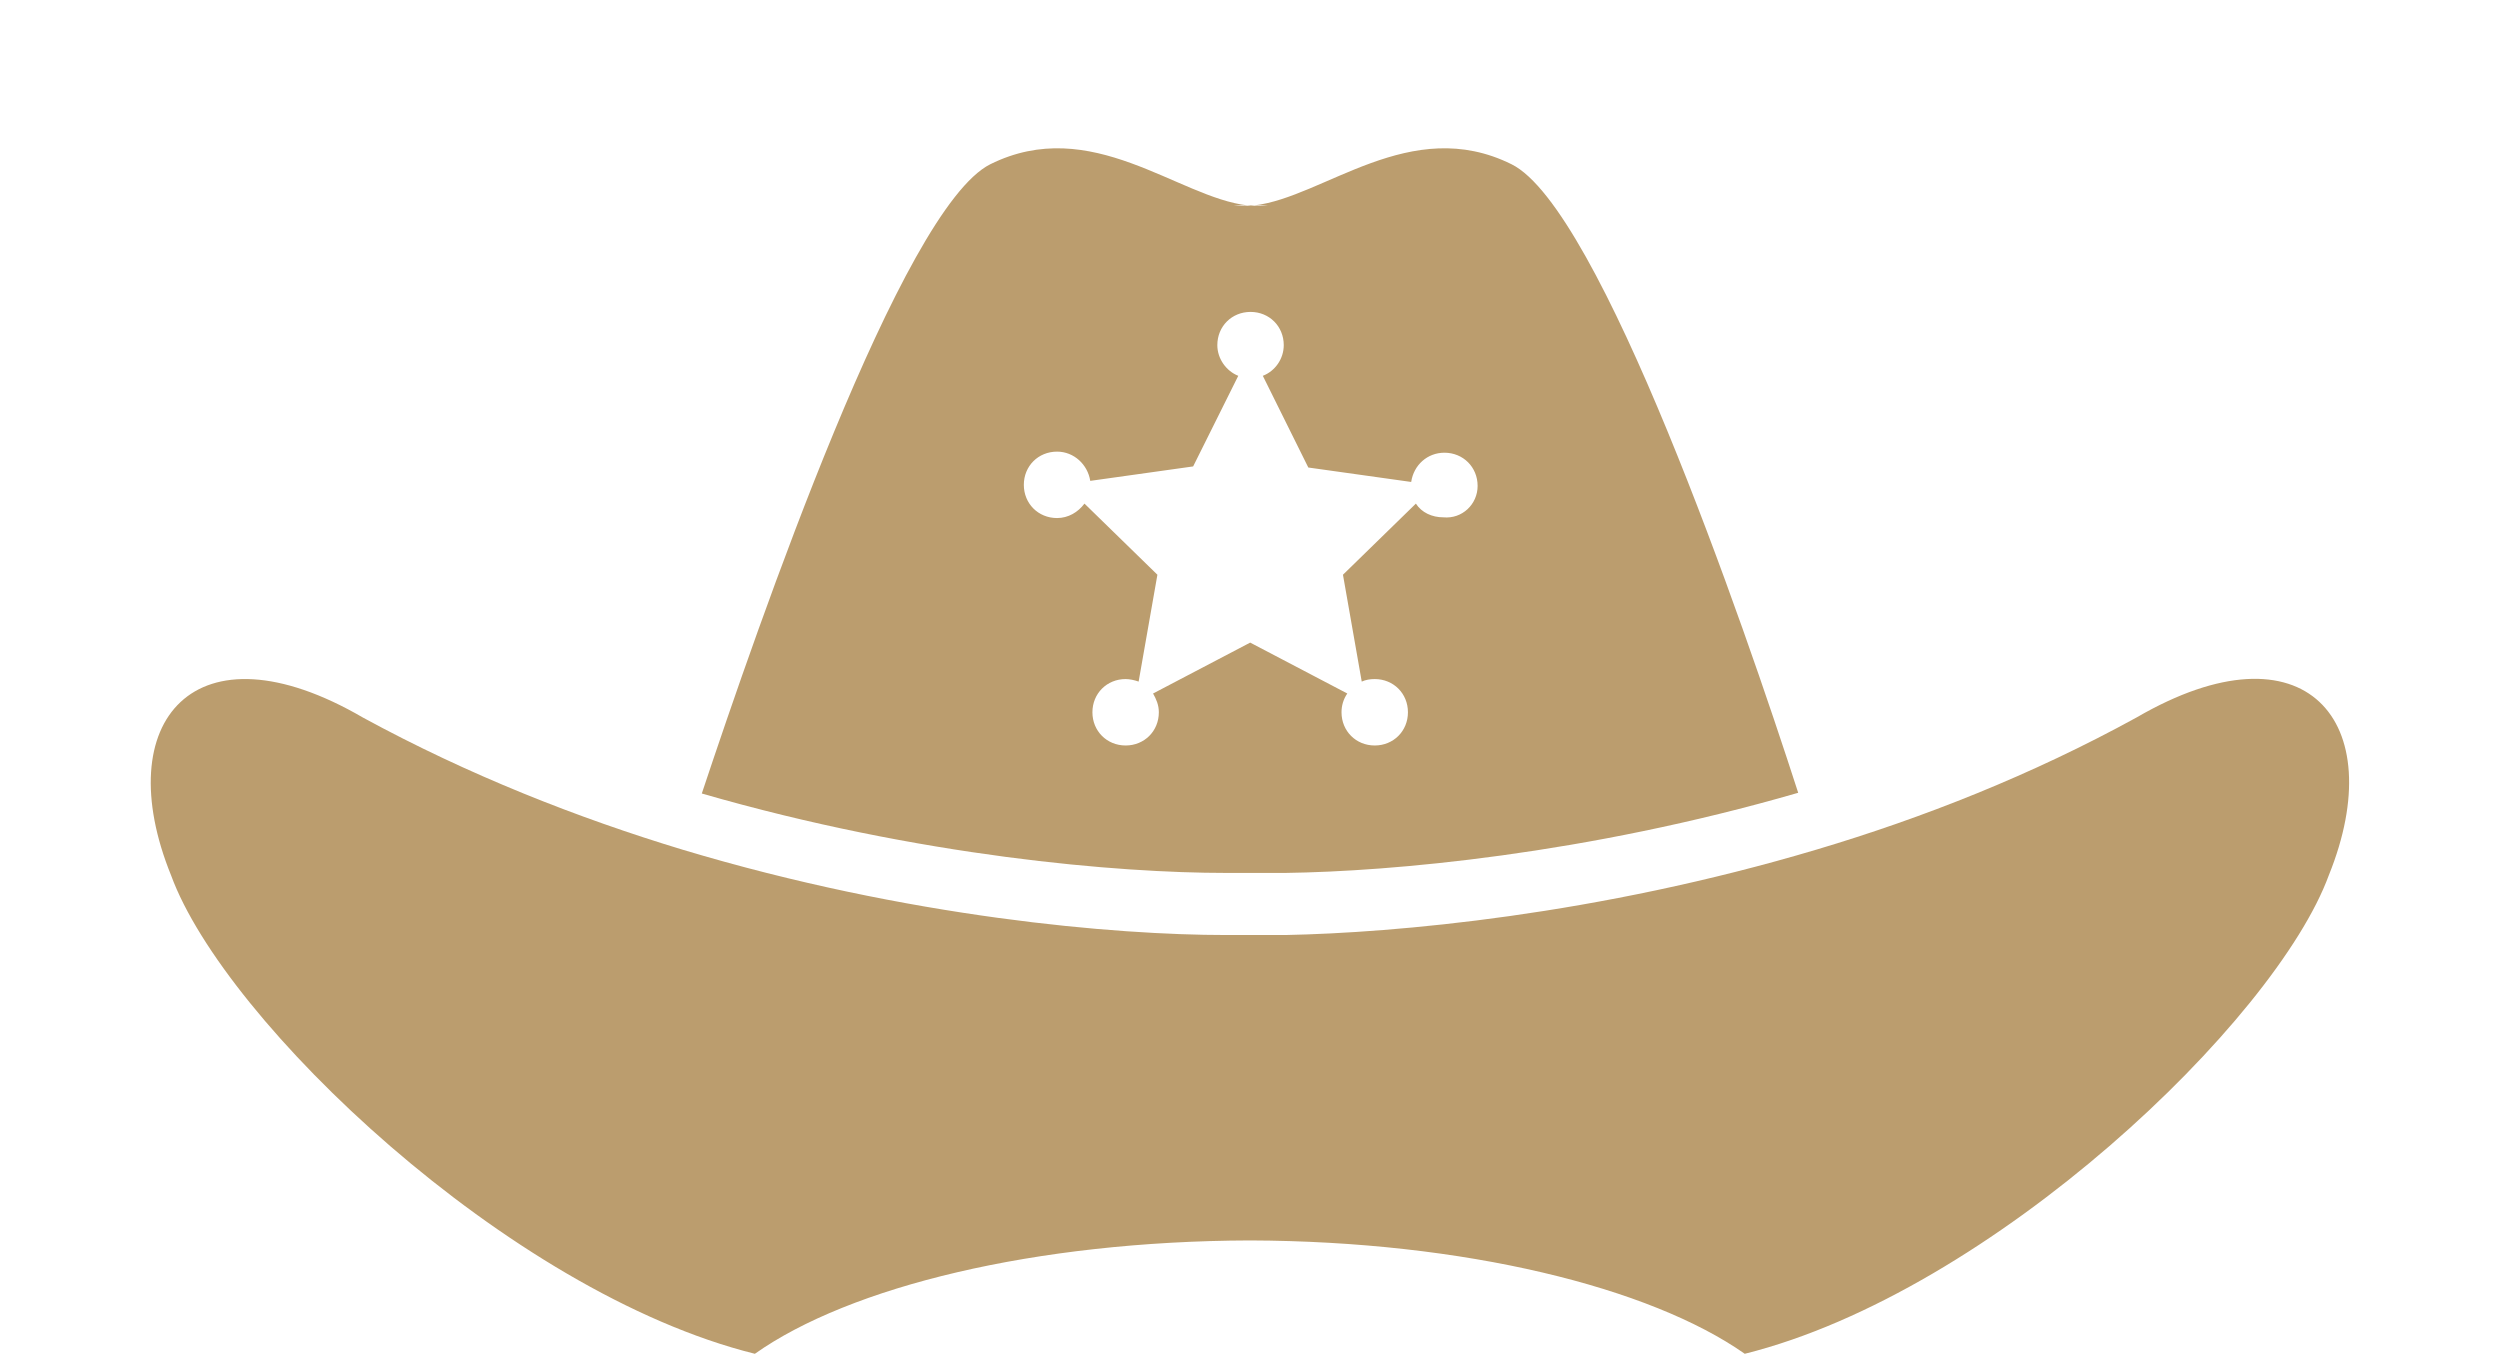
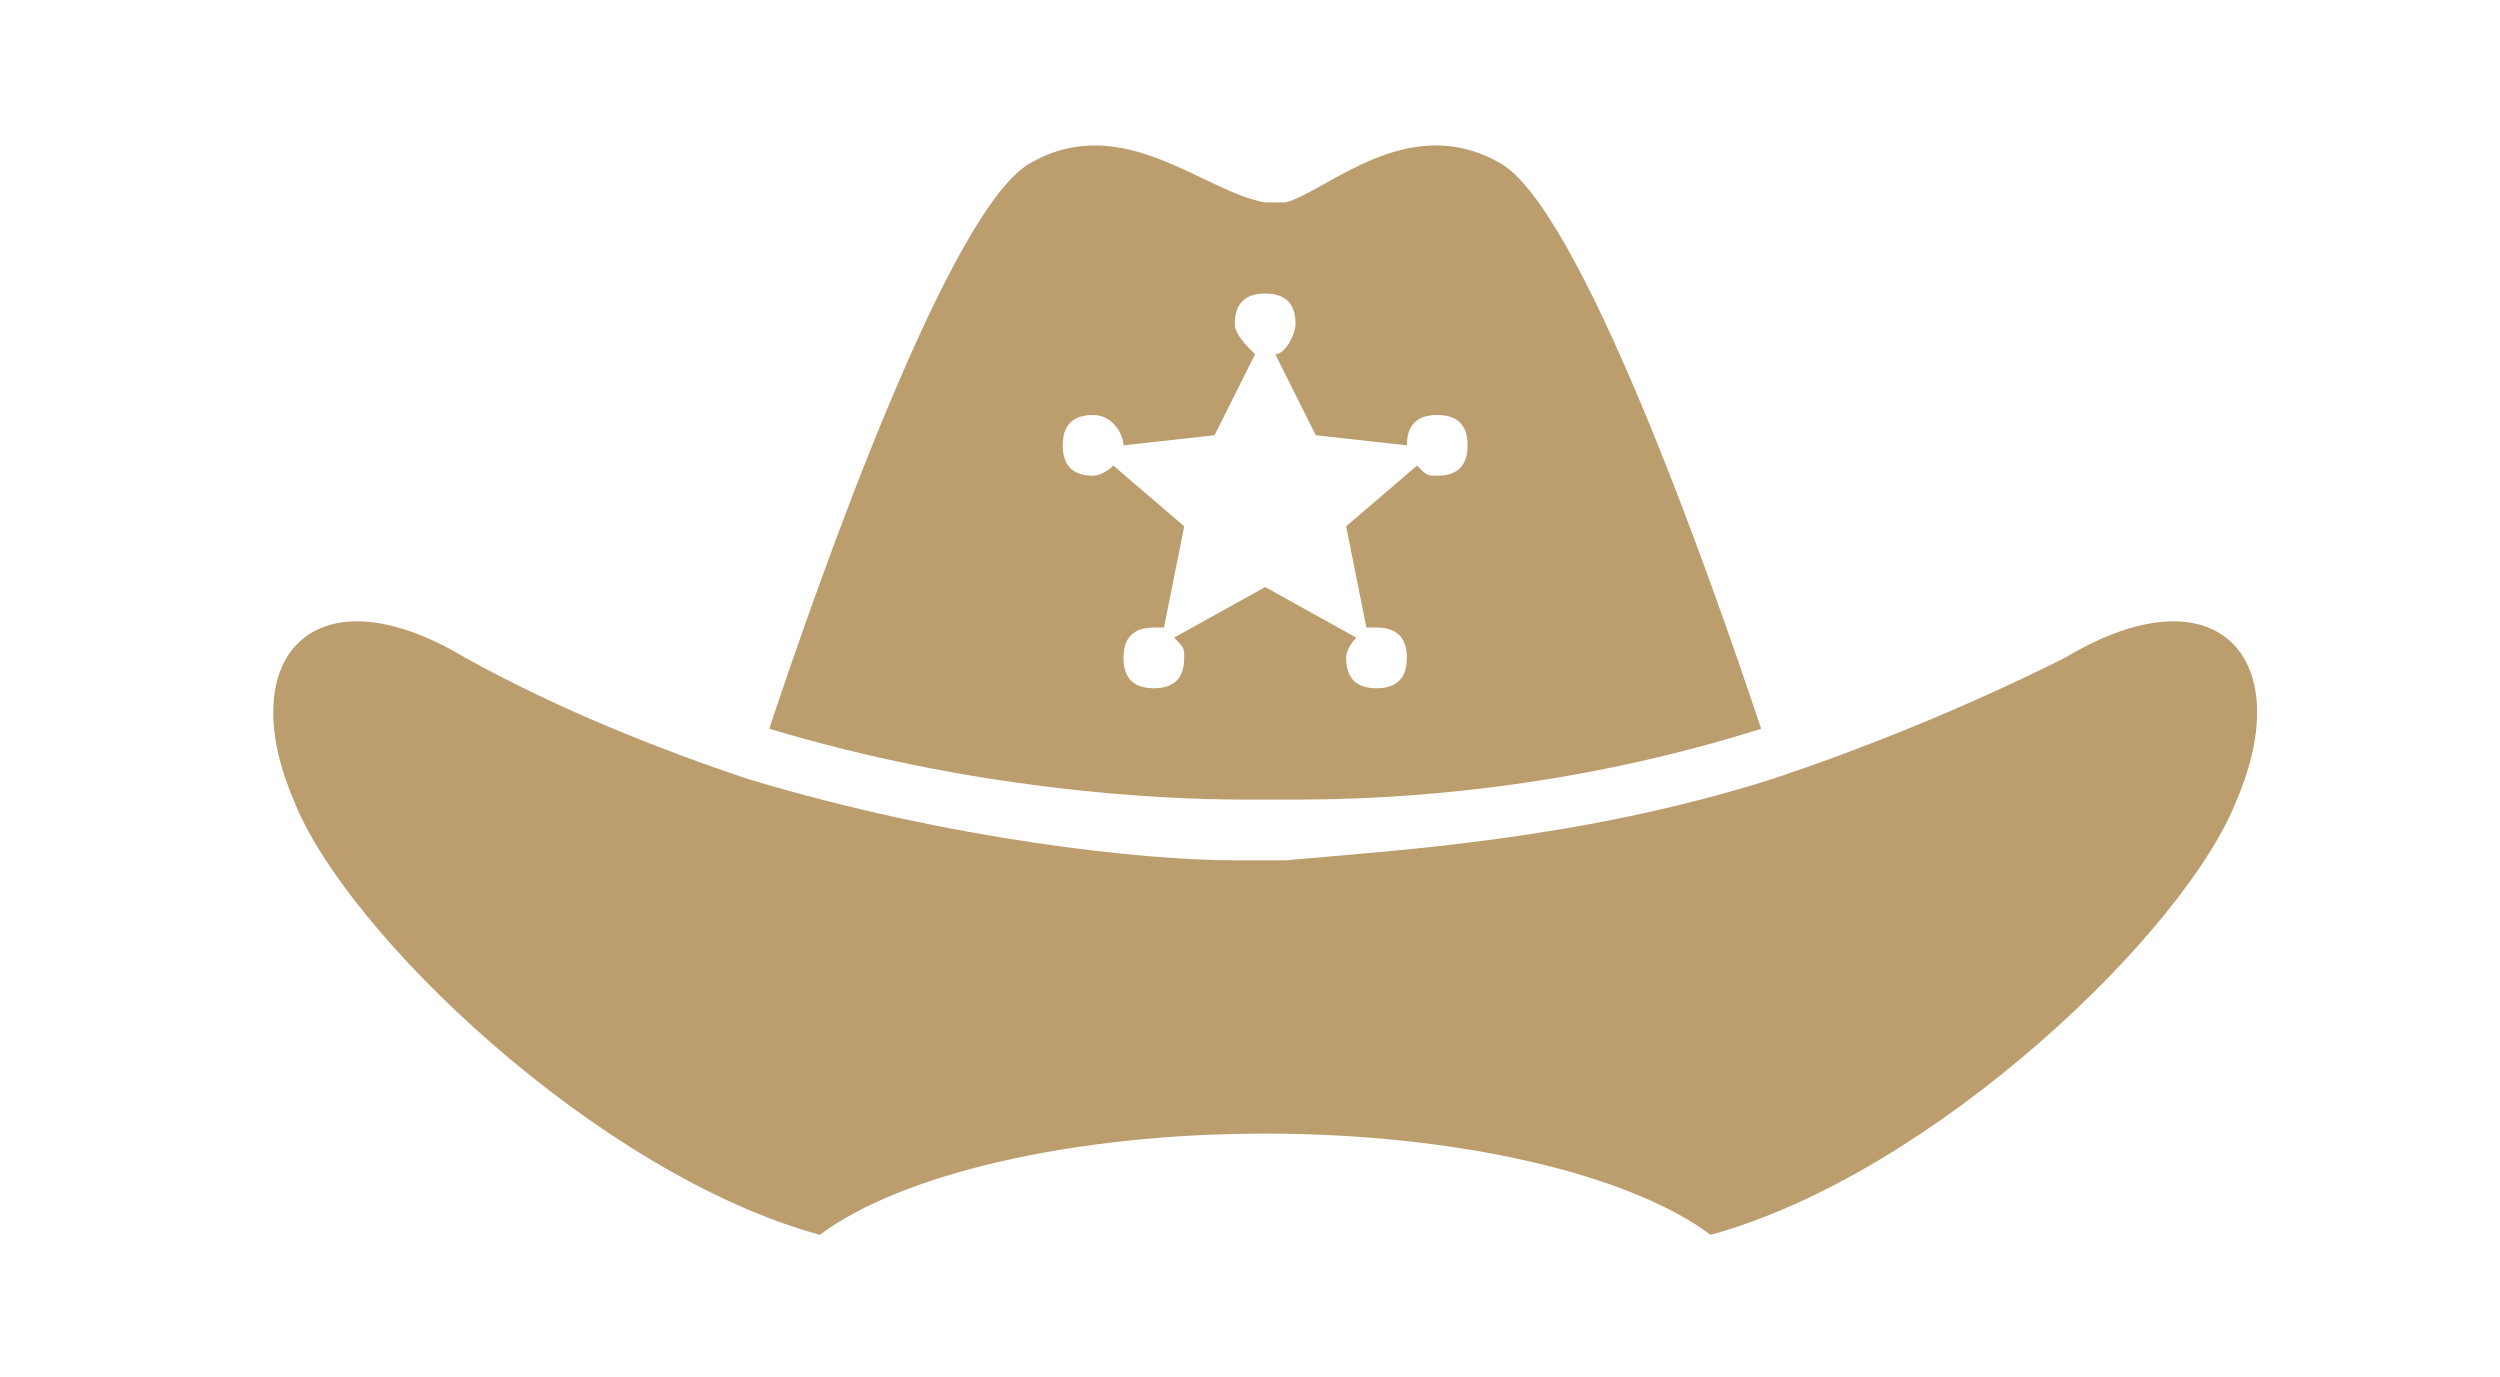
- <svg xmlns="http://www.w3.org/2000/svg" version="1.1" id="Layer_1" x="0px" y="0px" viewBox="13.5 171 692.5 379.8" enable-background="new 13.5 171 692.5 379.8" xml:space="preserve">
-   <g>
-     <path fill="#BB9D6E" d="M516.8,406.3L516.8,406.3c29.2-8.7,59.5-20.6,88.6-36.6c46.7-27.1,70.4,1.1,53.2,43.7   c-14.8,40.4-93.3,115.5-161.8,132.6c-26.2-18.4-77.6-31.2-137.1-31.4c-59.5,0.2-110.8,12.8-137.1,31.4   C154.2,529,75.7,453.9,60.9,413.5c-17.3-42.6,6.5-70.9,53.2-43.7c29.2,15.9,59.5,27.8,88.6,36.6c62.6,18.8,120,23.6,150.3,23.6   h16.6C399.9,429.4,455.8,424.5,516.8,406.3z" />
-     <g id="XMLID_1_">
-       <path fill="#BB9D6E" d="M432.2,216.5c24.5,12.1,64.2,127,79.4,174.1c-59,17.1-112.8,21.8-142,22.2H353c-29.4,0-84.6-4.5-145.1-22    c15.7-47.1,55.4-162,79.9-174.3c28-13.9,52,9.2,71.3,11.4h-3.8c1.6,0.2,3.1,0.2,4.7,0c1.6,0.2,3.1,0.2,4.7,0h-3.8    C380.2,225.7,404.2,202.6,432.2,216.5z M422.8,305.6c0-5.2-4-9.2-9.2-9.2c-4.7,0-8.5,3.4-9.2,8.1l-28.5-4l-12.6-25.4    c3.4-1.3,5.8-4.7,5.8-8.5c0-5.2-4-9.2-9.2-9.2s-9.2,4-9.2,9.2c0,3.8,2.5,7.2,5.8,8.5L344,300.2l-28.5,4c-0.7-4.5-4.5-8.1-9.2-8.1    c-5.2,0-9.2,4-9.2,9.2c0,5.2,4,9.2,9.2,9.2c3.1,0,5.8-1.6,7.6-4l20.2,19.7l-5.2,29.6c-1.1-0.4-2.5-0.7-3.6-0.7    c-5.2,0-9.2,4-9.2,9.2c0,5.2,4,9.2,9.2,9.2c5.2,0,9.2-4,9.2-9.2c0-2-0.7-3.6-1.6-5.2l26.9-14.1l26.9,14.1    c-1.1,1.6-1.6,3.4-1.6,5.2c0,5.2,4,9.2,9.2,9.2s9.2-4,9.2-9.2c0-5.2-4-9.2-9.2-9.2c-1.3,0-2.5,0.2-3.6,0.7l-5.2-29.6l20.2-19.7    c1.6,2.5,4.5,3.8,7.6,3.8C418.5,314.8,422.8,310.7,422.8,305.6z" />
-     </g>
-   </g>
+ <svg xmlns="http://www.w3.org/2000/svg" viewBox="0 0 24.7 13.6" enable-background="new 0 0 24.7 13.6">
+   <path fill="#BB9D6E" d="M17.5 7.7c.9-.3 1.9-.7 2.9-1.2 1.5-.9 2.3 0 1.7 1.4-.5 1.3-3 3.7-5.2 4.3-.8-.6-2.5-1-4.4-1-1.9 0-3.6.4-4.4 1-2.2-.6-4.7-3-5.2-4.3-.6-1.4.2-2.3 1.7-1.4.9.5 1.9.9 2.8 1.2 2 .6 3.9.8 4.8.8h.5c1.1-.1 2.9-.2 4.8-.8z" />
+   <path fill="#BB9D6E" d="M14.8 1.6c.8.4 2.1 4.1 2.6 5.6-1.9.6-3.6.7-4.6.7h-.5c-.9 0-2.7-.1-4.7-.7.5-1.5 1.8-5.2 2.6-5.6.9-.5 1.7.3 2.3.4h-.2.2.2c.4-.1 1.2-.9 2.1-.4zm-.3 2.8c0-.2-.1-.3-.3-.3-.2 0-.3.1-.3.3l-.9-.1-.4-.8c.1 0 .2-.2.2-.3 0-.2-.1-.3-.3-.3-.2 0-.3.1-.3.3 0 .1.1.2.2.3l-.4.8-.9.1c0-.1-.1-.3-.3-.3-.2 0-.3.1-.3.3 0 .2.1.3.3.3.1 0 .2-.1.2-.1l.7.6-.2 1h-.1c-.2 0-.3.1-.3.3s.1.3.3.3c.2 0 .3-.1.3-.3 0-.1 0-.1-.1-.2l.9-.5.9.5s-.1.1-.1.2c0 .2.1.3.3.3.2 0 .3-.1.3-.3s-.1-.3-.3-.3h-.1l-.2-1 .7-.6c.1.1.1.1.2.1.2 0 .3-.1.3-.3z" />
</svg>
